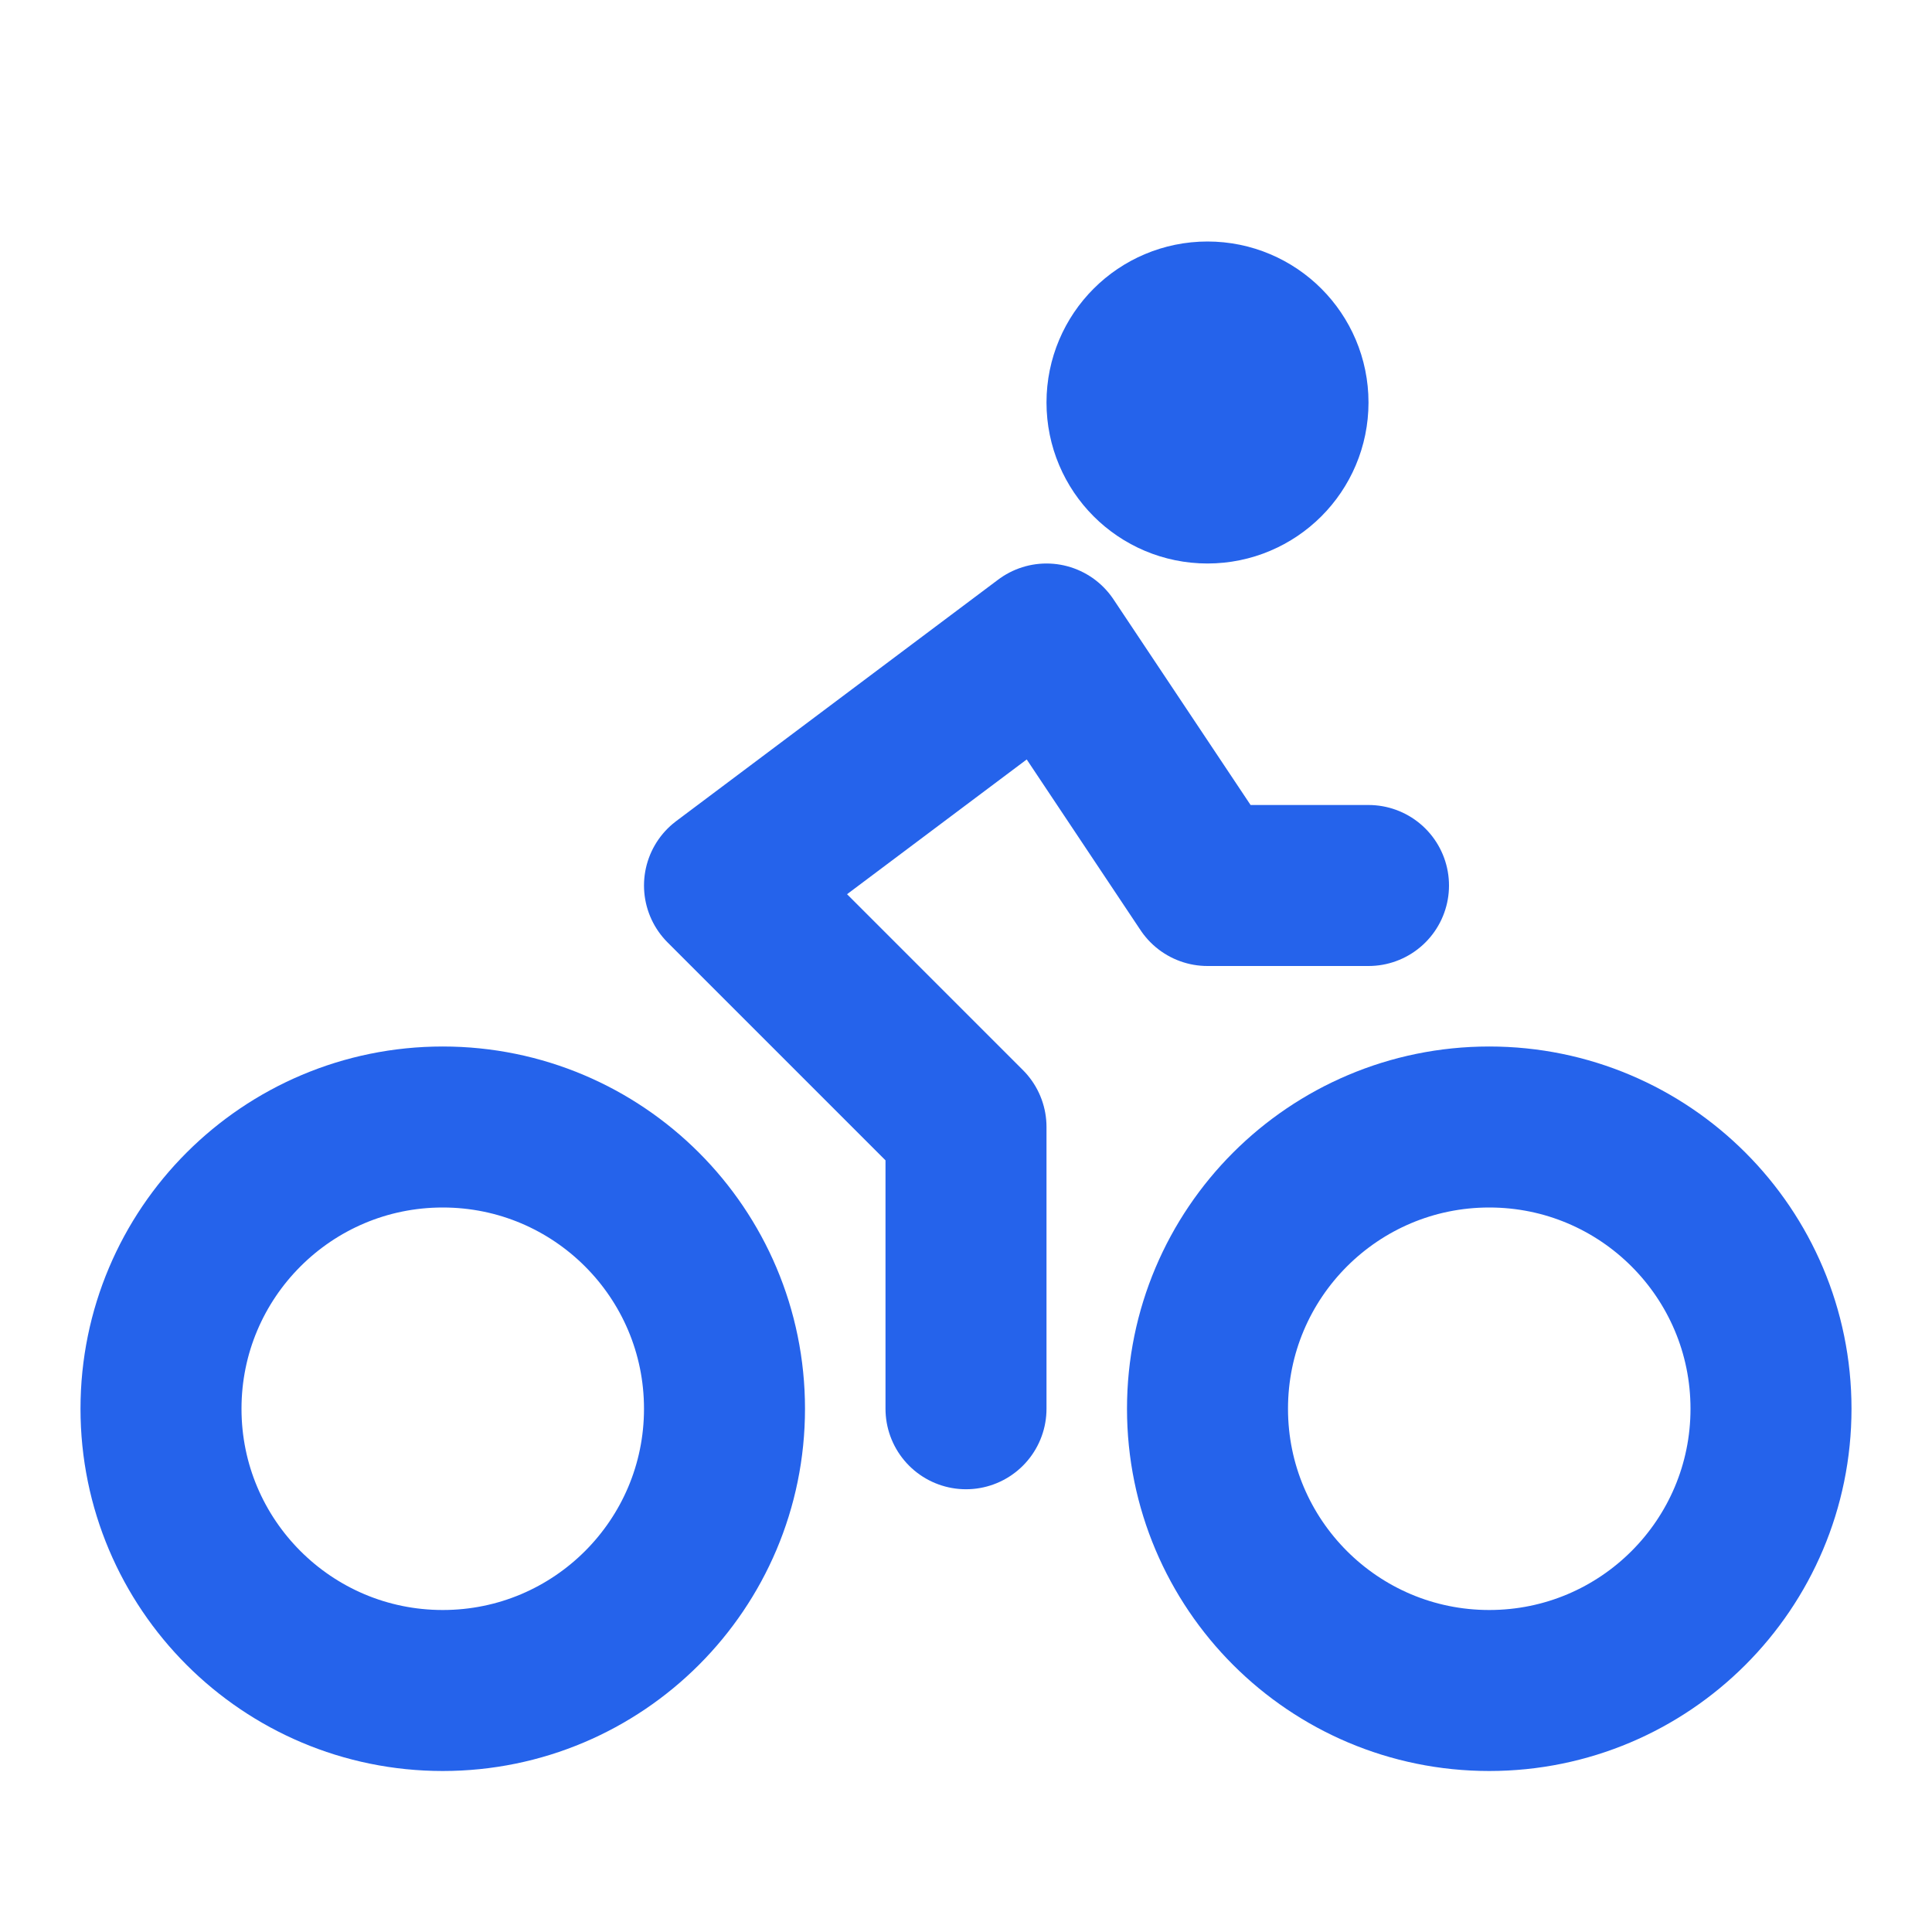
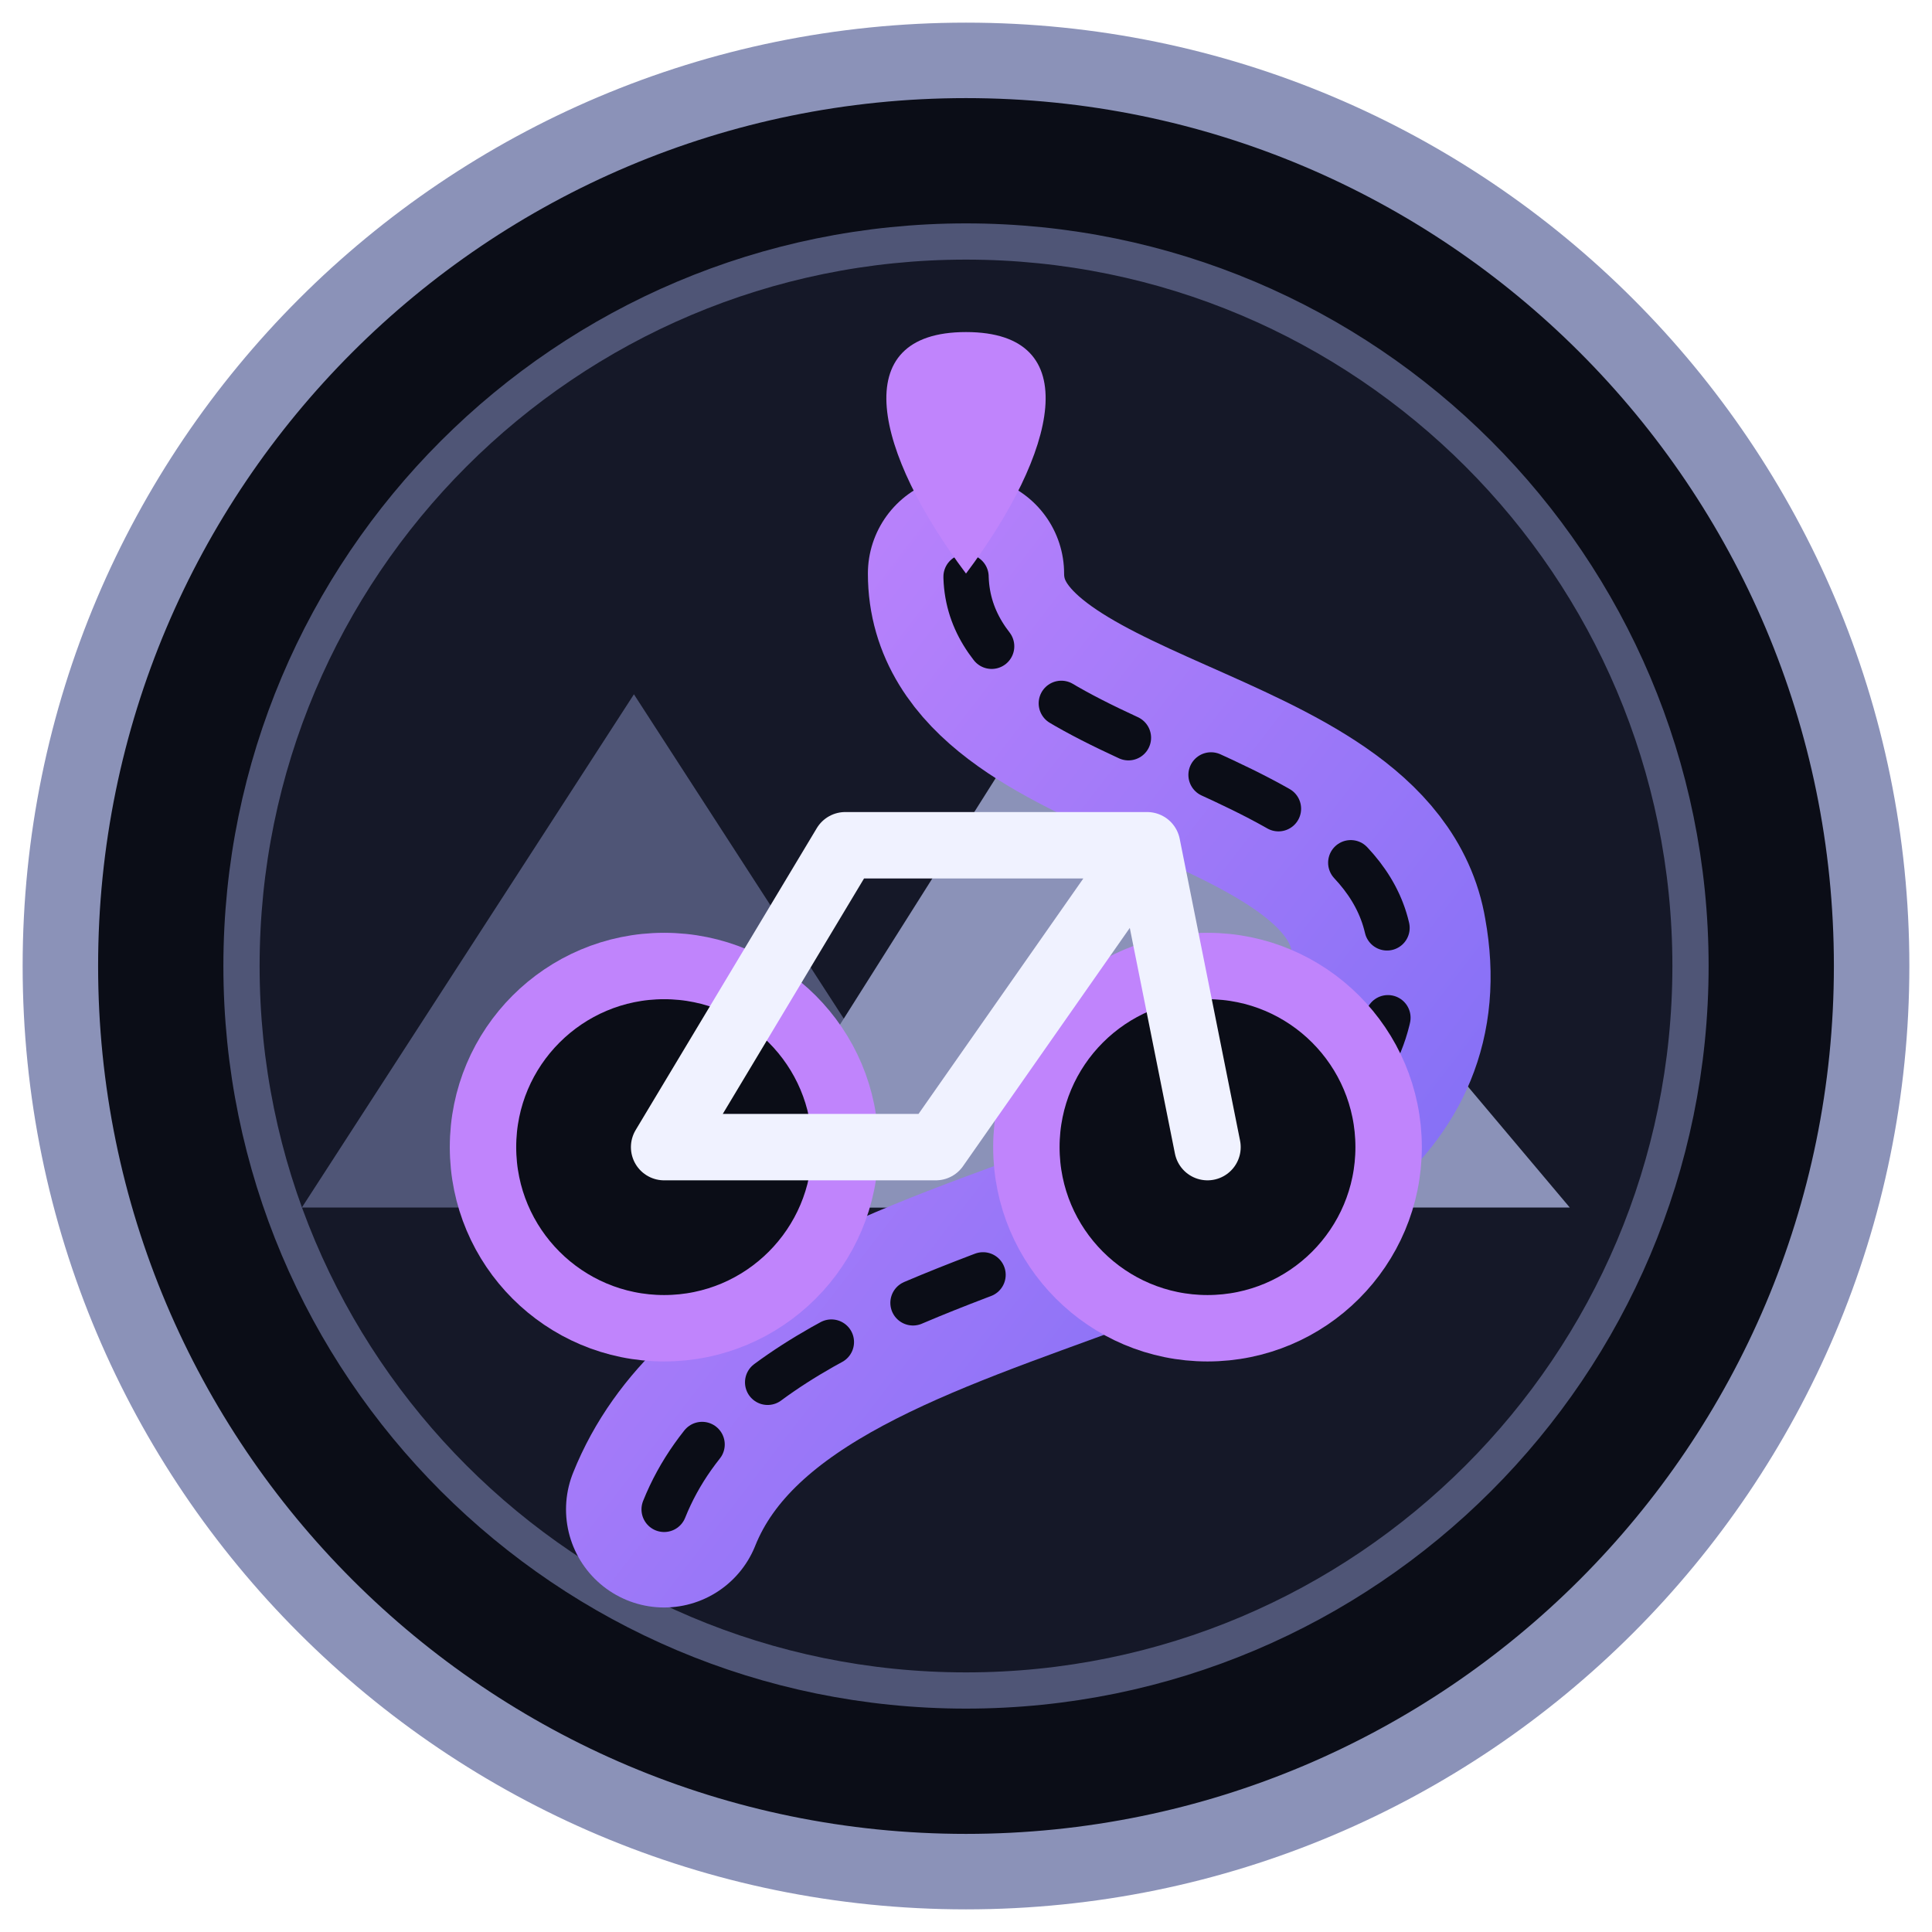
- <svg xmlns="http://www.w3.org/2000/svg" viewBox="0 0 24 24" fill="none" stroke="#2563eb" stroke-width="2" stroke-linecap="round" stroke-linejoin="round">
-   <circle cx="18.5" cy="17.5" r="3.5" />
-   <circle cx="5.5" cy="17.5" r="3.5" />
-   <circle cx="15" cy="5" r="1" />
-   <path d="M12 17.5V14l-3-3 4-3 2 3h2" />
+ <svg xmlns="http://www.w3.org/2000/svg" viewBox="0 0 64 64">
+   <defs>
+     <linearGradient id="road" x1="0" y1="0" x2="1" y2="1">
+       <stop offset="0%" stop-color="#c084fc" />
+       <stop offset="100%" stop-color="#7c6df5" />
+     </linearGradient>
+   </defs>
+   <circle cx="32" cy="32" r="30" fill="#0b0d17" stroke="#8b92b8" stroke-width="2.5" />
+   <circle cx="32" cy="32" r="24" fill="#151828" stroke="#4f5576" stroke-width="1.2" />
+   <polygon points="10,40 21,23 32,40" fill="#4f5576" />
+   <polygon points="24,40 36,21 52,40" fill="#8b92b8" />
+   <path d="M22 50 C 26 40, 48 42, 46 31 C 45 25, 32 25, 32 19" fill="none" stroke="url(#road)" stroke-width="6.5" stroke-linecap="round" />
+   <path d="M22 50 C 26 40, 48 42, 46 31 C 45 25, 32 25, 32 19" fill="none" stroke="#0b0d17" stroke-width="1.5" stroke-dasharray="2.5 3" stroke-linecap="round" />
+   <path d="M32 19 C 29 15, 28 11, 32 11 C 36 11, 35 15, 32 19 Z" fill="#c084fc" />
+   <circle cx="22" cy="38" r="6" fill="#0b0d17" stroke="#c084fc" stroke-width="2.2" />
+   <circle cx="40" cy="38" r="6" fill="#0b0d17" stroke="#c084fc" stroke-width="2.2" />
+   <path d="M22 38 L28 28 H38 L31 38 H22 Z M38 28 L40 38" fill="none" stroke="#f0f2ff" stroke-width="2.2" stroke-linecap="round" stroke-linejoin="round" />
</svg>
